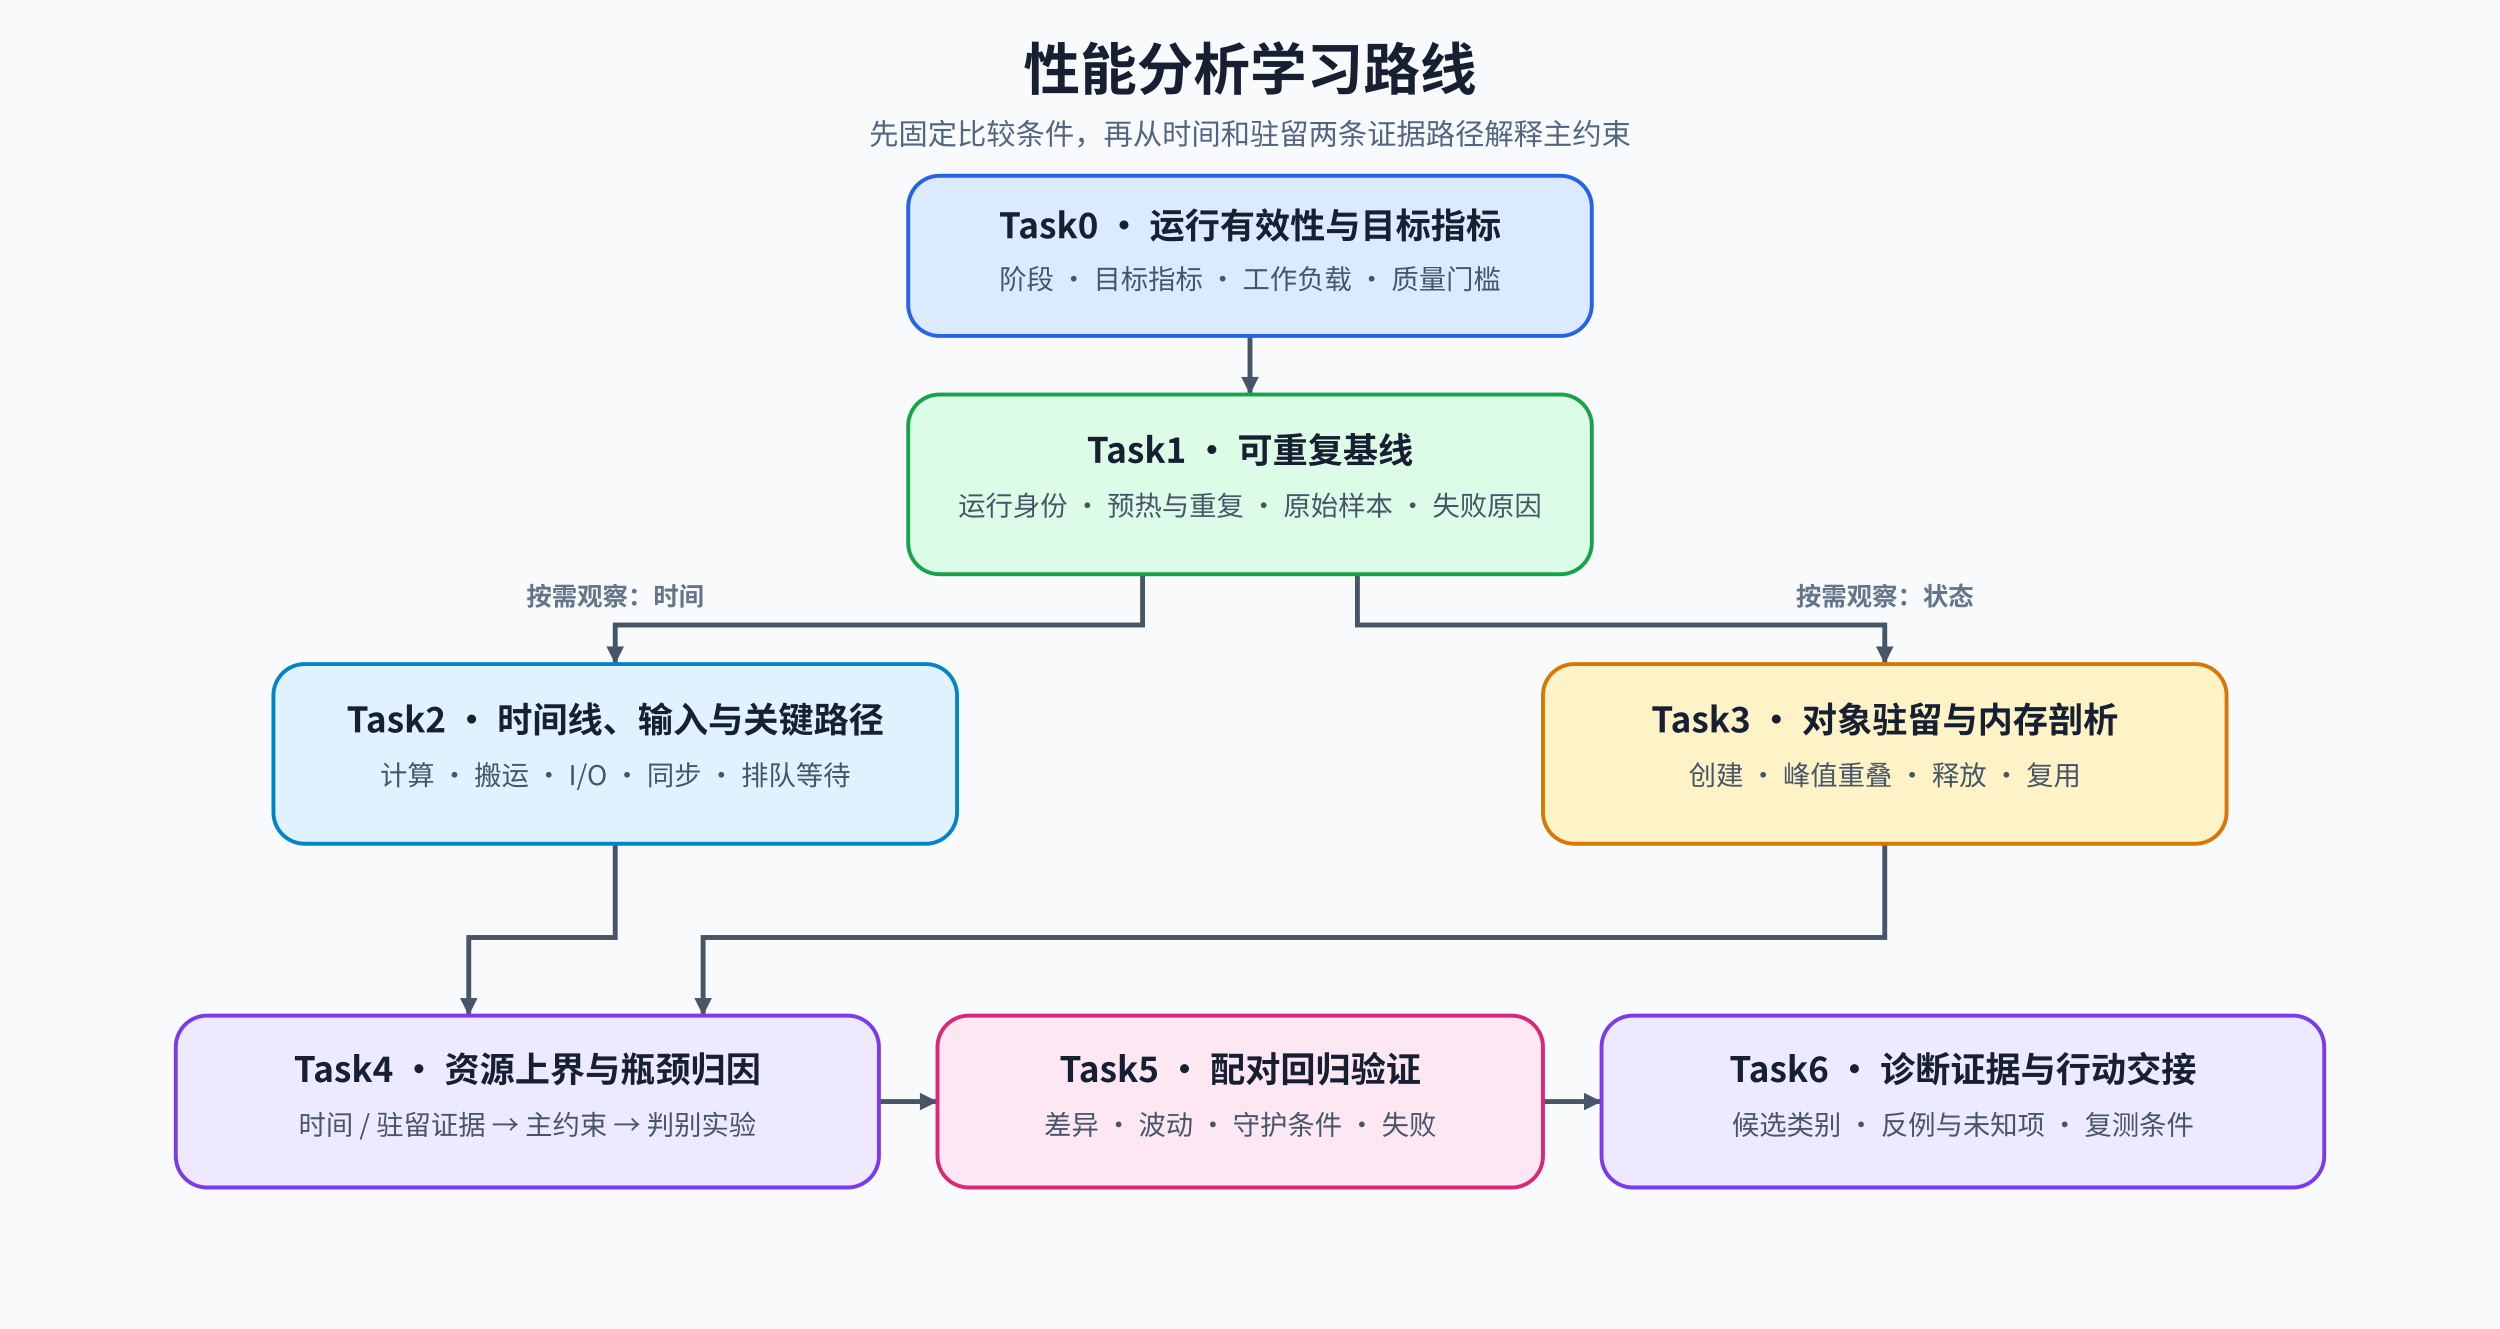
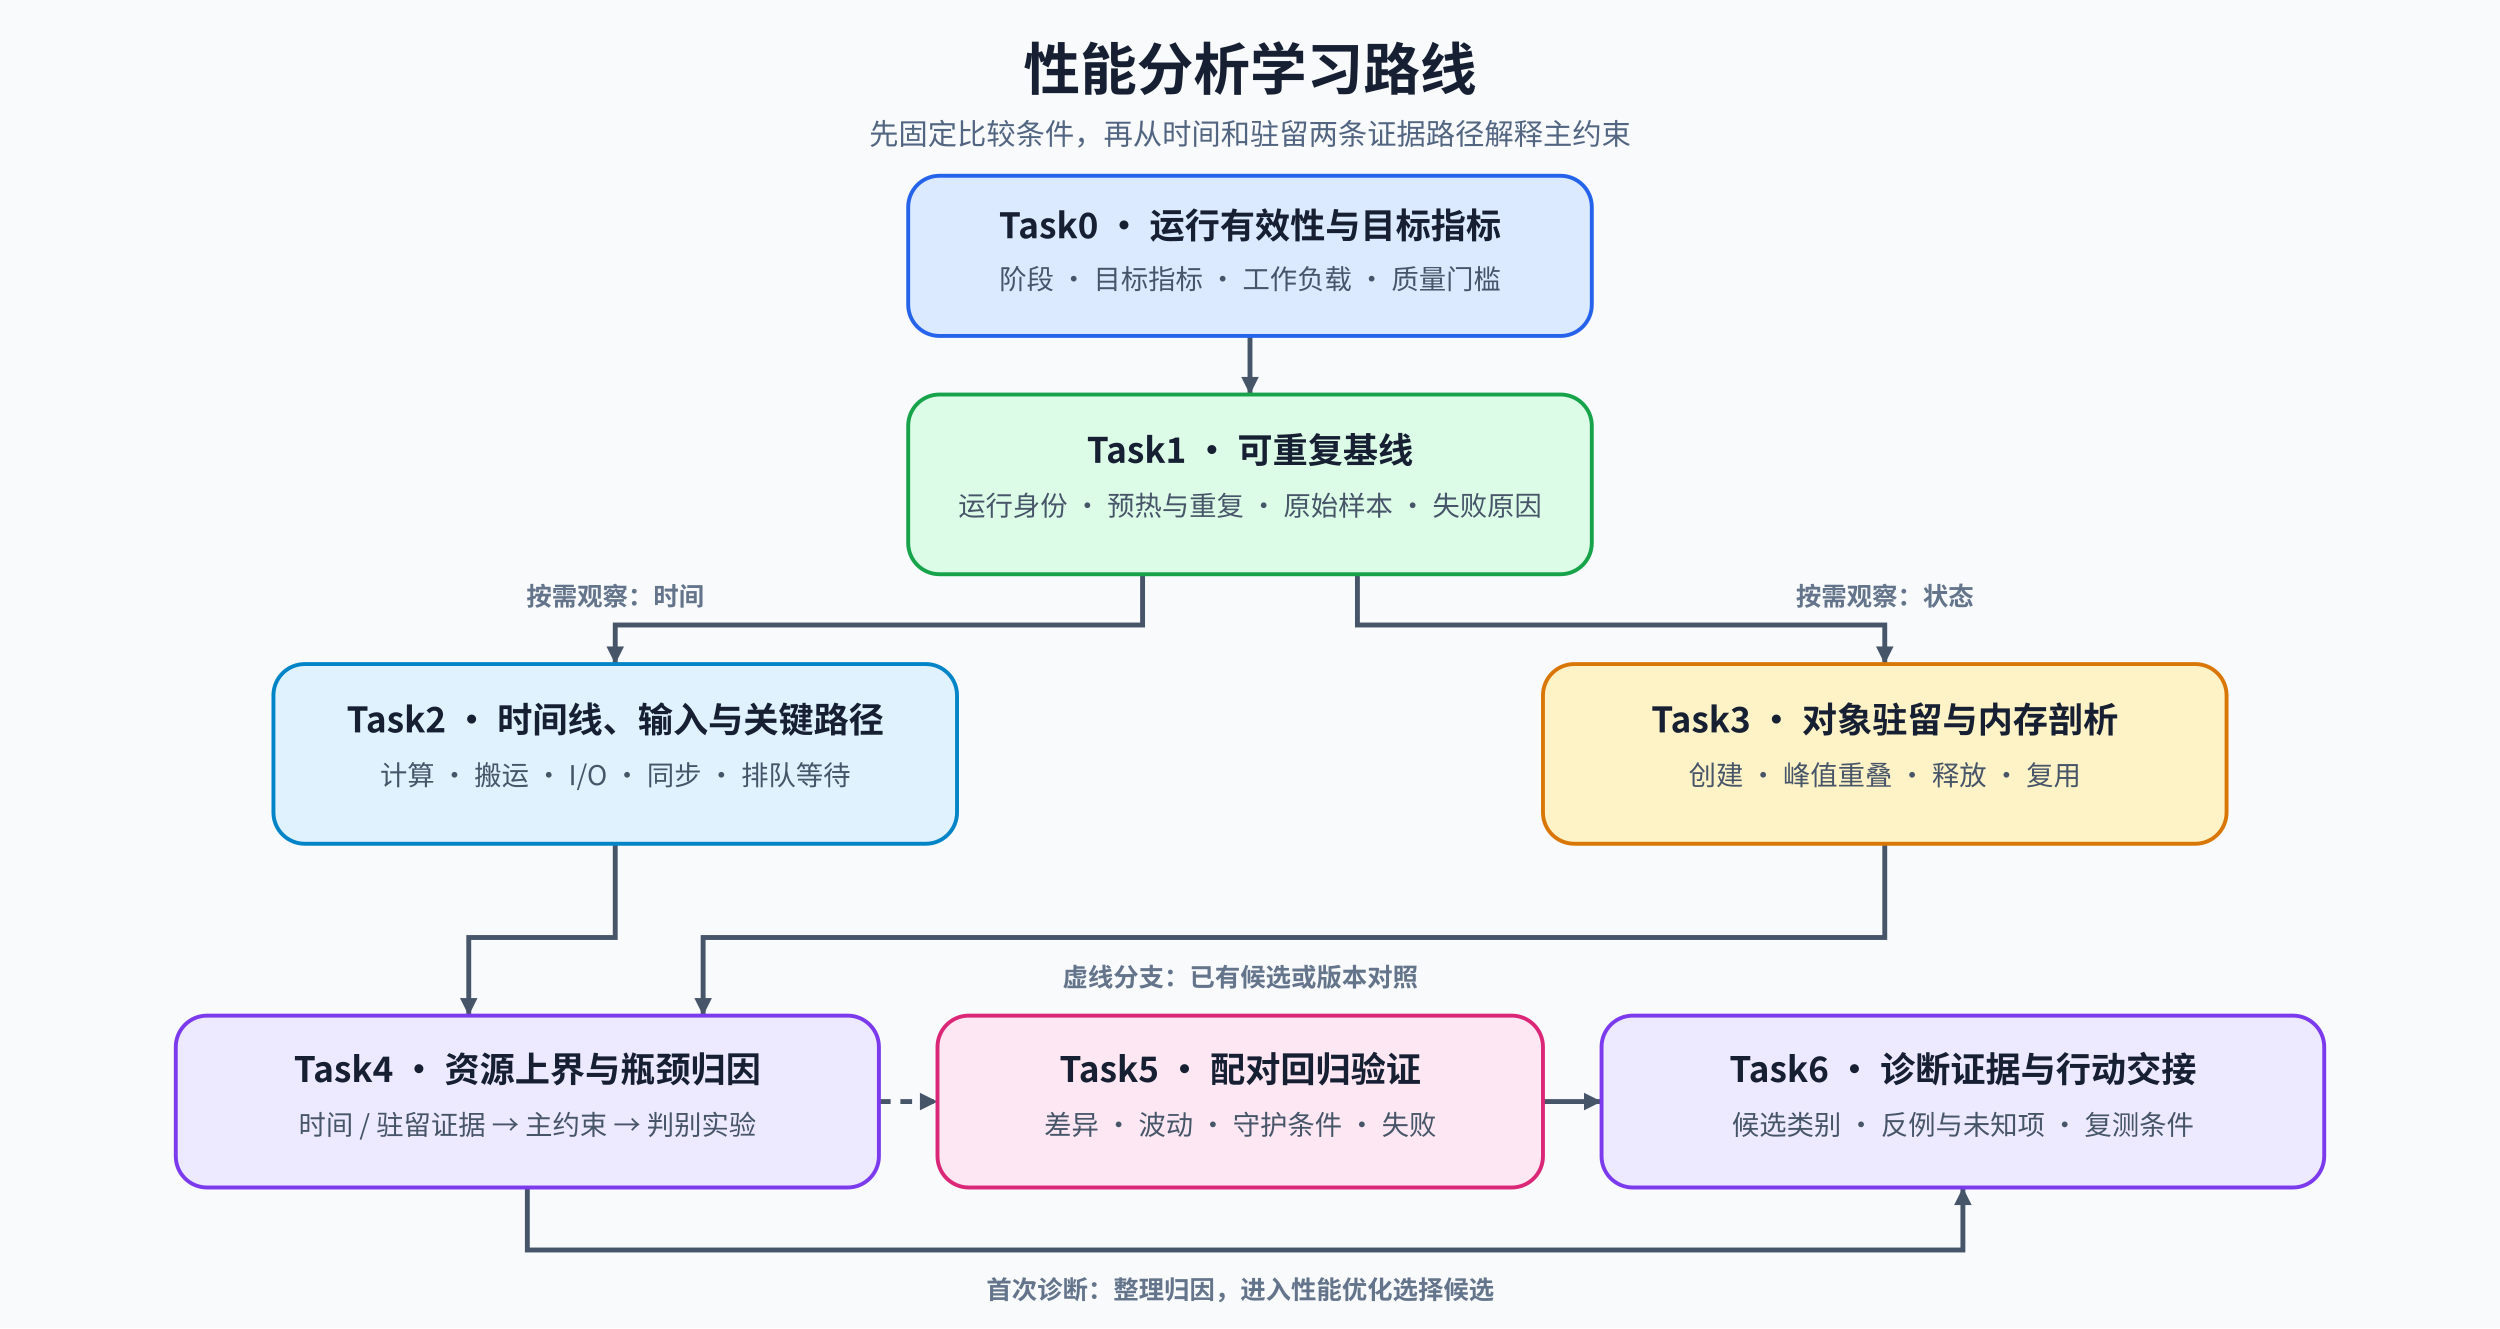
<svg xmlns="http://www.w3.org/2000/svg" width="1280" height="680" viewBox="0 0 1280 680" role="img" aria-labelledby="title desc">
  <defs>
    <marker id="arrow" markerWidth="9" markerHeight="9" refX="9" refY="4.5" orient="auto" markerUnits="userSpaceOnUse">
      <path d="M0 0L9 4.5L0 9Z" fill="#475569" />
    </marker>
    <style>
      text{font-family:"Noto Sans CJK SC","Microsoft YaHei",sans-serif;fill:#172033}.title{font-size:29px;font-weight:700}.sub{font-size:15px;fill:#526581}.head{font-size:18px;font-weight:700}.body{font-size:14px;fill:#475569}.node{stroke-width:2}.flow{stroke:#475569;stroke-width:2.5;fill:none;marker-end:url(#arrow)}.hint{font-size:13px;font-weight:600;fill:#64748b}
    </style>
  </defs>
  <rect id="node-0" width="1280" height="680" fill="#F8FAFC" />
  <text x="640" y="46" text-anchor="middle" class="title">性能分析学习路线</text>
  <text x="640" y="74" text-anchor="middle" class="sub">先固定比较条件，再从时间和驻留两条证据路径解释主约束</text>
  <path d="M640 172V202" data-source="node-1" data-target="node-2" class="flow" />
  <path d="M585 294V320H315V340" data-source="node-2" data-target="node-3" class="flow" />
  <path d="M695 294V320H965V340" data-source="node-2" data-target="node-4" class="flow" />
  <path d="M315 432V480H240V520" data-source="node-3" data-target="node-5" class="flow" />
  <path d="M965 432V480H360V520" data-source="node-4" data-target="node-5" class="flow" />
-   <path d="M450 564H480" data-source="node-5" data-target="node-6" class="flow" />
+   <path d="M450 564H480" data-source="node-5" data-target="node-6" class="flow" stroke-dasharray="6 5" />
  <path d="M790 564H820" data-source="node-6" data-target="node-7" class="flow" />
+   <path d="M270 608V640H1005V608" data-source="node-5" data-target="node-7" class="flow" />
  <rect id="node-1" x="465" y="90" width="350" height="82" rx="16" fill="#DBEAFE" stroke="#2563EB" class="node" />
  <text x="640" y="122" text-anchor="middle" class="head">Task0 · 运行有效性与目标指标</text>
  <text x="640" y="148" text-anchor="middle" class="body">阶段 · 目标指标 · 工作负载 · 质量门槛</text>
  <rect id="node-2" x="465" y="202" width="350" height="92" rx="16" fill="#DCFCE7" stroke="#16A34A" class="node" />
  <text x="640" y="237" text-anchor="middle" class="head">Task1 · 可重复基线</text>
  <text x="640" y="264" text-anchor="middle" class="body">运行身份 · 预热与重复 · 原始样本 · 失败原因</text>
  <text x="315" y="310" text-anchor="middle" class="hint">按需观察：时间</text>
  <text x="965" y="310" text-anchor="middle" class="hint">按需观察：状态</text>
  <rect id="node-3" x="140" y="340" width="350" height="92" rx="16" fill="#E0F2FE" stroke="#0284C7" class="node" />
  <text x="315" y="375" text-anchor="middle" class="head">Task2 · 时间线、输入与关键路径</text>
  <text x="315" y="402" text-anchor="middle" class="body">计算 · 搬运 · I/O · 同步 · 排队等待</text>
  <rect id="node-4" x="790" y="340" width="350" height="92" rx="16" fill="#FEF3C7" stroke="#D97706" class="node" />
  <text x="965" y="375" text-anchor="middle" class="head">Task3 · 对象驻留与内存剖析</text>
  <text x="965" y="402" text-anchor="middle" class="body">创建 · 峰值重叠 · 释放 · 复用</text>
  <rect id="node-5" x="90" y="520" width="360" height="88" rx="16" fill="#EDE9FE" stroke="#7C3AED" class="node" />
  <text x="270" y="554" text-anchor="middle" class="head">Task4 · 资源上界与瓶颈归因</text>
  <text x="270" y="581" text-anchor="middle" class="body">时间 / 驻留证据 → 主约束 → 判别实验</text>
+   <text x="635" y="505" text-anchor="middle" class="hint">虚线分支：已有候选或版本对照</text>
  <rect id="node-6" x="480" y="520" width="310" height="88" rx="16" fill="#FCE7F3" stroke="#DB2777" class="node" />
  <text x="635" y="554" text-anchor="middle" class="head">Task5 · 配对回归验证</text>
  <text x="635" y="581" text-anchor="middle" class="body">差异 · 波动 · 守护条件 · 失败</text>
  <rect id="node-7" x="820" y="520" width="370" height="88" rx="16" fill="#EDE9FE" stroke="#7C3AED" class="node" />
  <text x="1005" y="554" text-anchor="middle" class="head">Task6 · 诊断证据与行动交接</text>
  <text x="1005" y="581" text-anchor="middle" class="body">候选类别 · 反例与未知项 · 复测条件</text>
+   <text x="635" y="665" text-anchor="middle" class="hint">首次诊断：整理归因，进入性能优化选择候选</text>
</svg>
